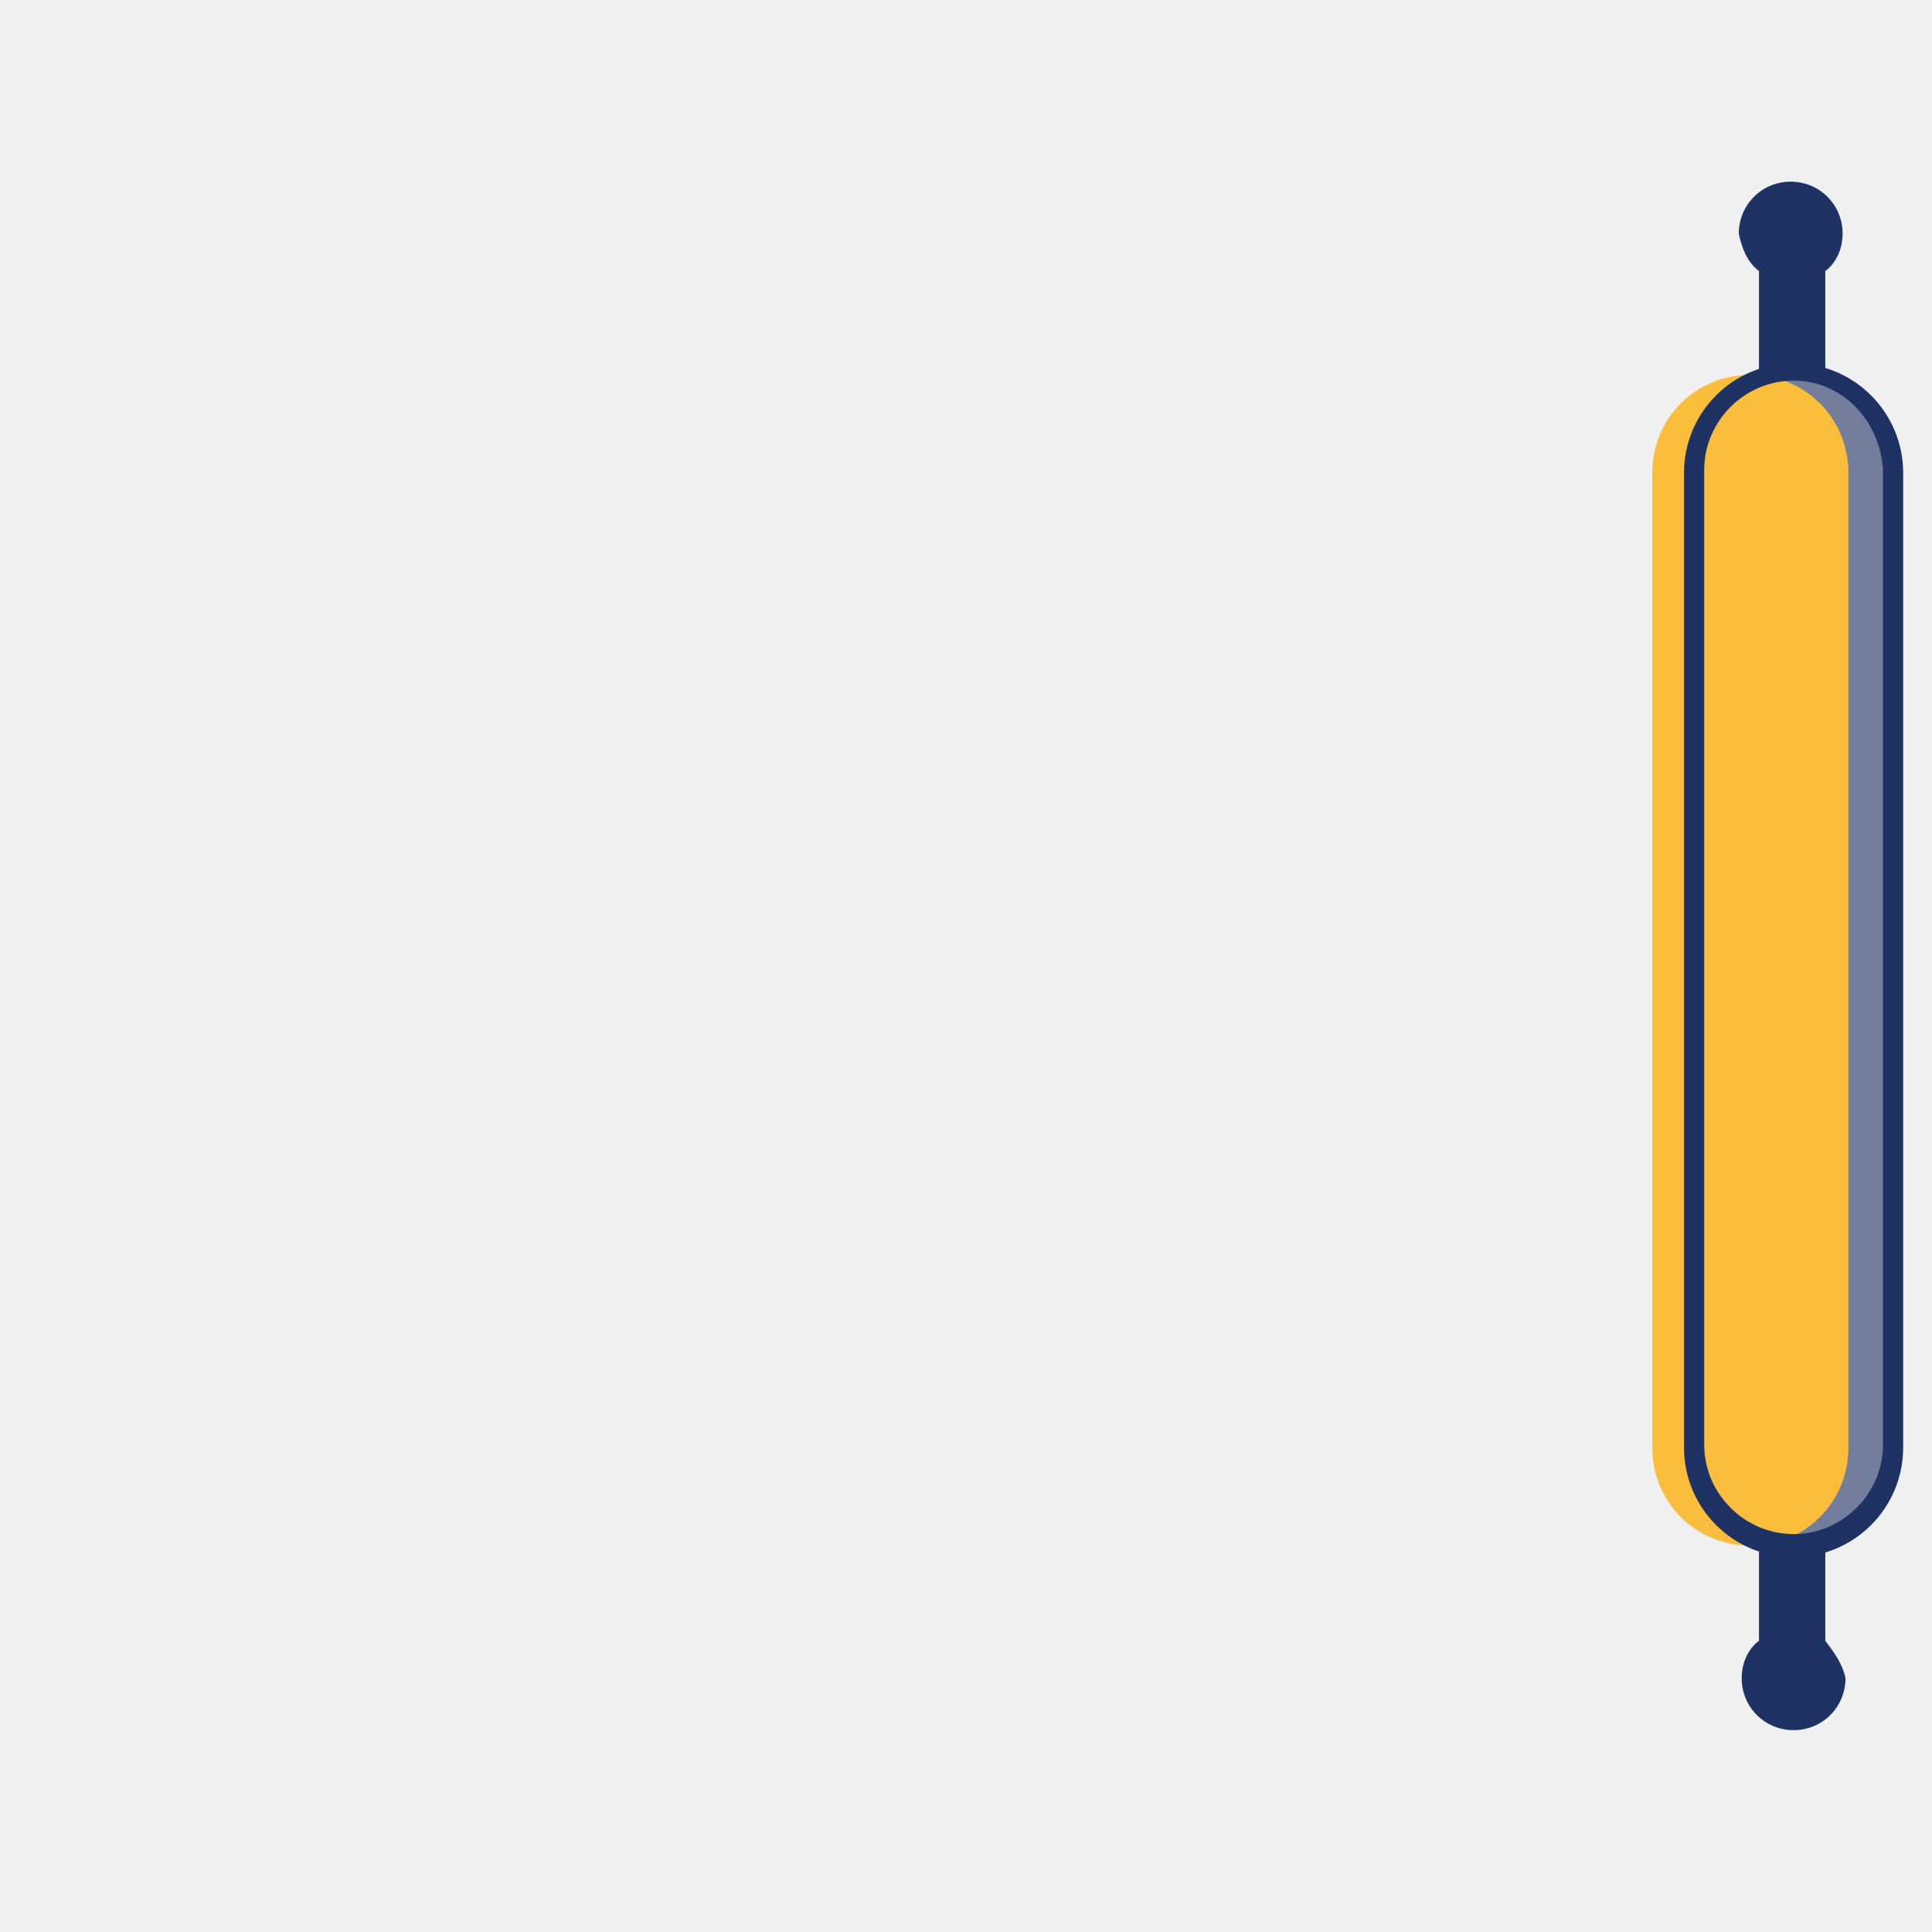
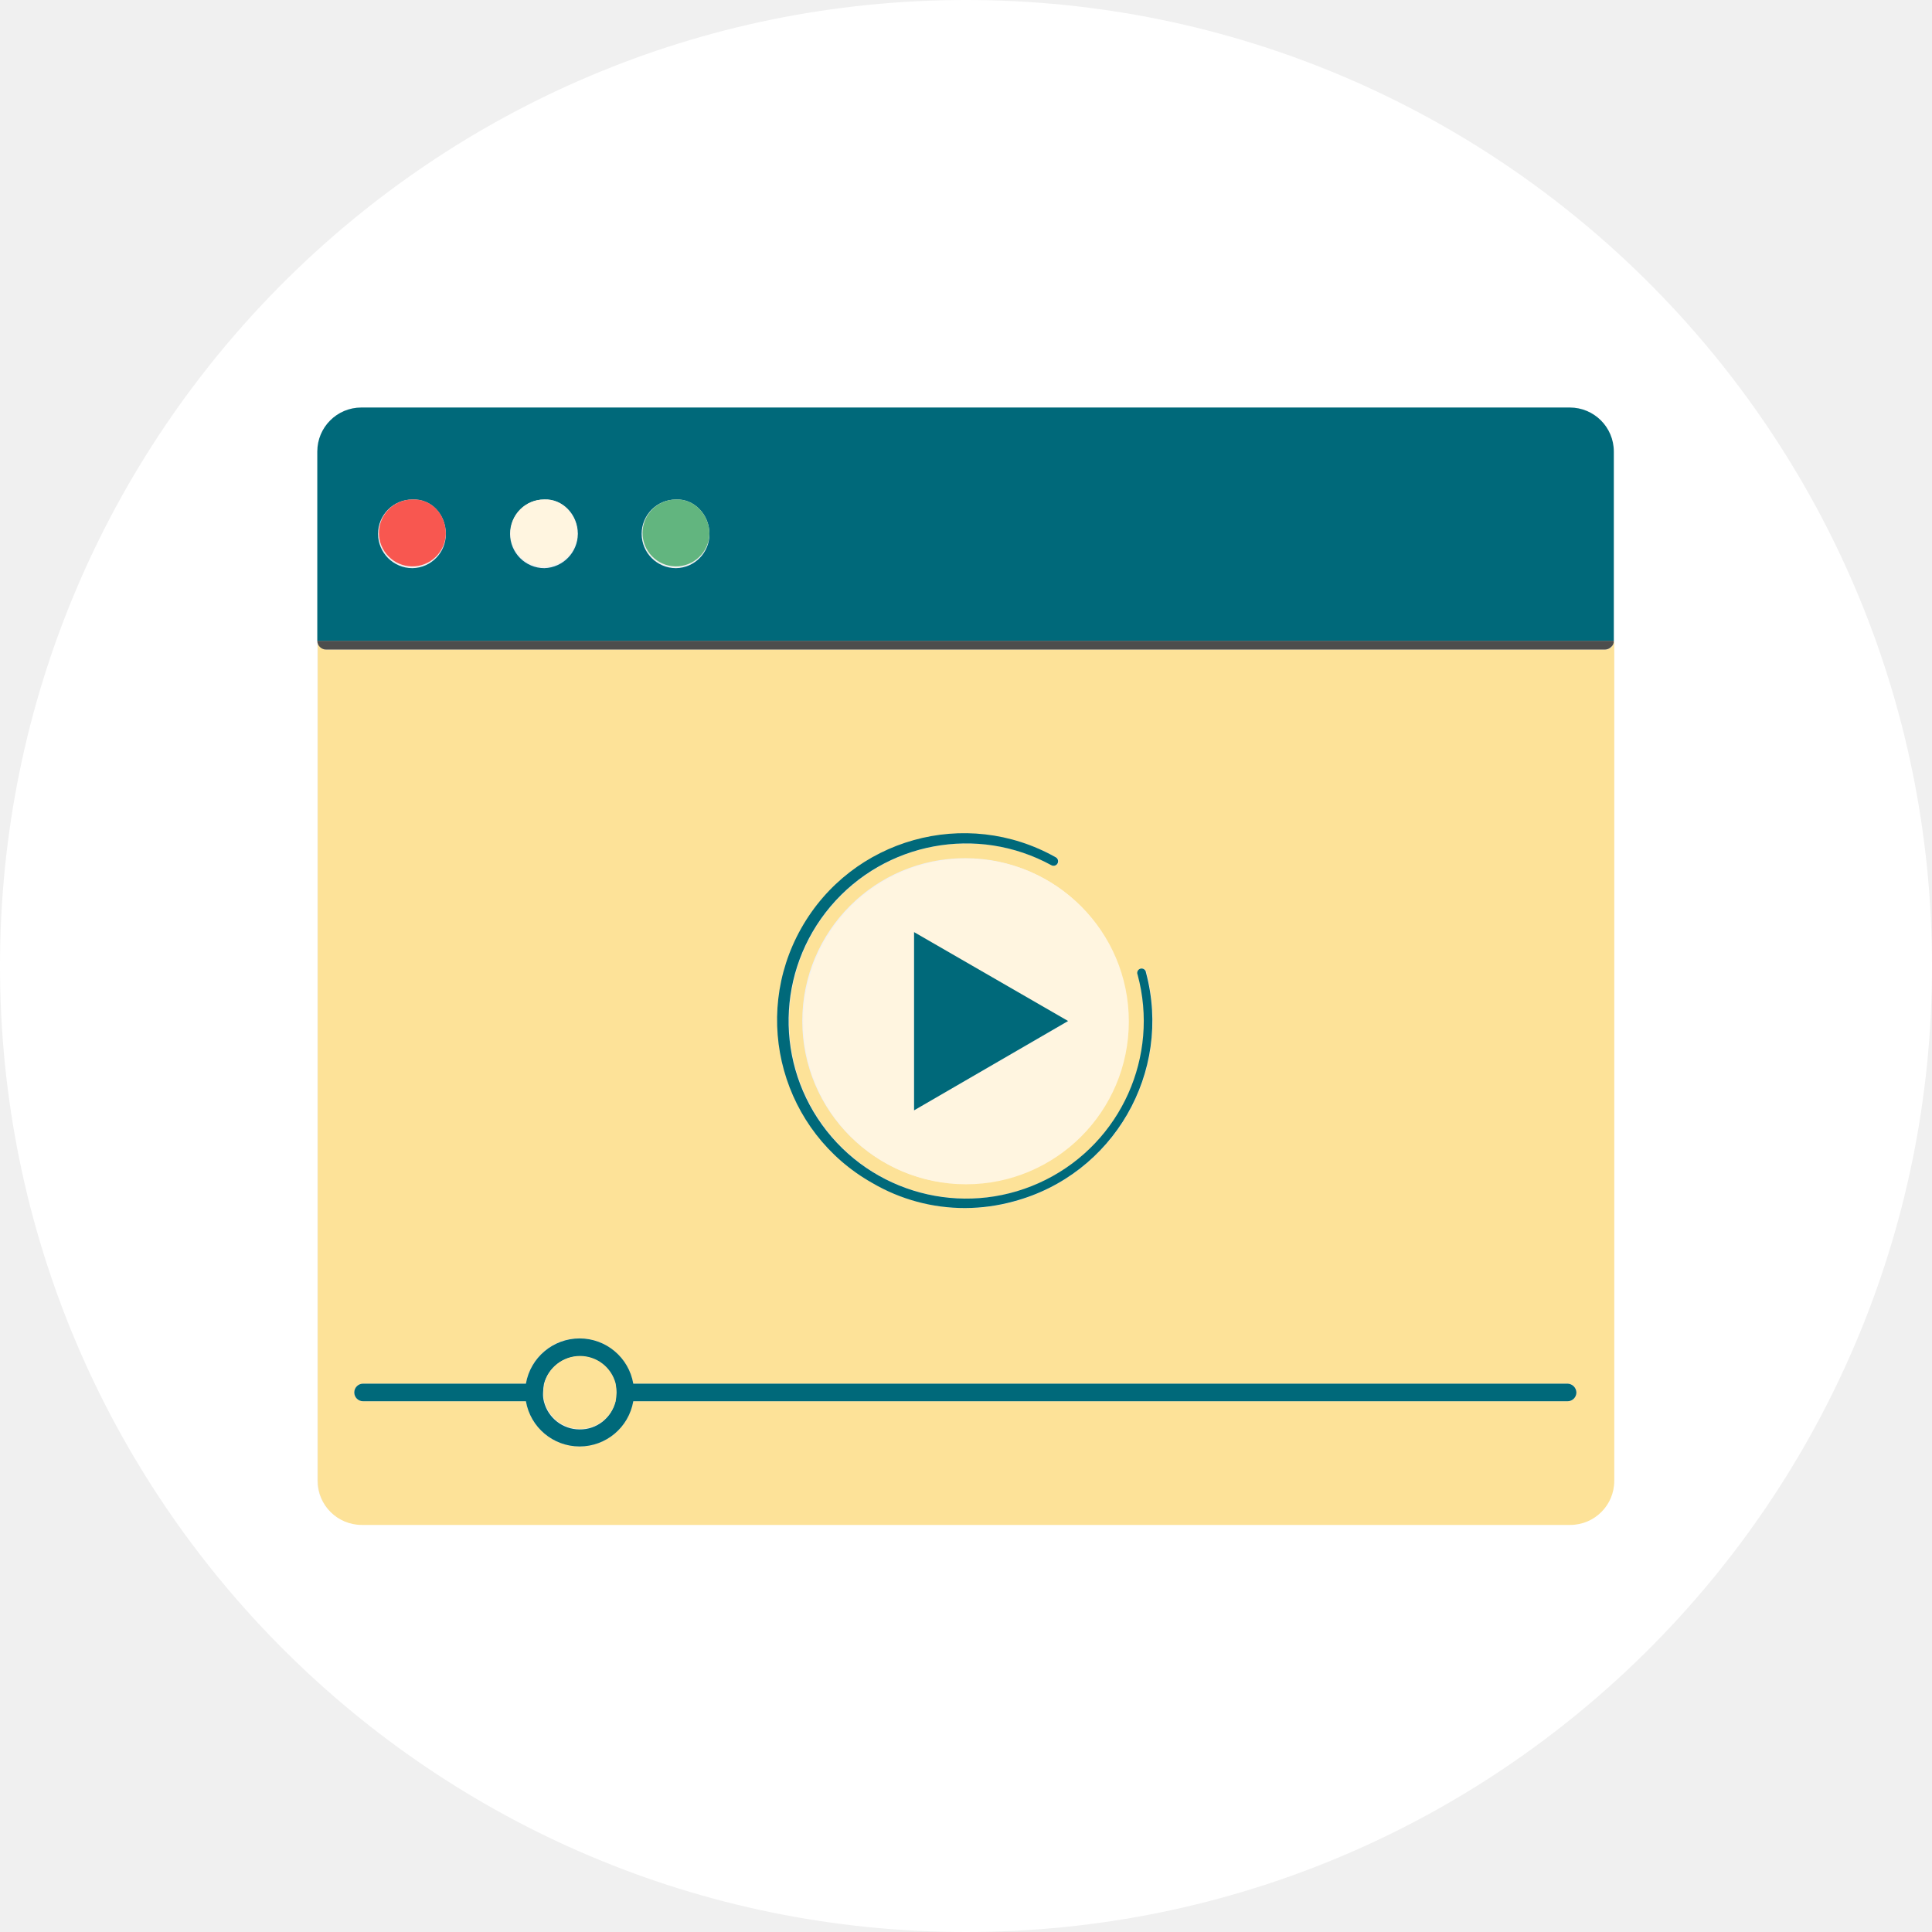
- <svg xmlns="http://www.w3.org/2000/svg" version="1.1" id="Layer_1" x="0px" y="0px" viewBox="-446 247 67 67" style="enable-background:new -446 247 67 67;" xml:space="preserve">
-   <style type="text/css">
- 	.st0{fill:#1E3264;}
- 	.st1{opacity:0.6;fill:#1E3264;}
- 	.st2{fill:#FABE3C;}
- </style>
-   <path id="XMLID_18_" class="st0" d="M-382.7,303.9v-3.5h-2.3v3.5c-0.4,0.3-0.6,0.8-0.6,1.3c0,1,0.8,1.8,1.8,1.8c1,0,1.8-0.8,1.8-1.8  C-382.1,304.7-382.4,304.3-382.7,303.9z" />
-   <path id="XMLID_17_" class="st0" d="M-385,256.4v3.5h2.3v-3.5c0.4-0.3,0.6-0.8,0.6-1.3c0-1-0.8-1.8-1.8-1.8c-1,0-1.8,0.8-1.8,1.8  C-385.6,255.6-385.4,256.1-385,256.4z" />
-   <polygon id="XMLID_4_" class="st1" points="-384.2,260 -382.4,260 -381.3,261 -380.4,262.2 -380.4,269.5 -380.4,297.7 -381,298.9   -381.5,299.7 -383.1,300.6 -384.2,300.6 " />
-   <path id="XMLID_3_" class="st2" d="M-385.3,300.6L-385.3,300.6c1.9,0,3.4-1.5,3.4-3.4v-33.8c0-1.9-1.5-3.4-3.4-3.4l0,0  c-1.9,0-3.4,1.5-3.4,3.4v33.8C-388.7,299.1-387.2,300.6-385.3,300.6z" />
-   <path id="XMLID_2_" class="st0" d="M-383.8,301c-2.1,0-3.8-1.7-3.8-3.8v-33.8c0-2.1,1.7-3.8,3.8-3.8c2.1,0,3.8,1.7,3.8,3.8v33.8  C-380,299.3-381.7,301-383.8,301z M-383.8,260.2c-1.7,0-3.1,1.4-3.1,3.1v33.8c0,1.7,1.4,3.1,3.1,3.1c1.7,0,3.1-1.4,3.1-3.1v-33.8  C-380.8,261.6-382.1,260.2-383.8,260.2z" />
+ <svg xmlns="http://www.w3.org/2000/svg" viewBox="0 0 439 439">
+   <g id="Layer_2" data-name="Layer 2">
+     <g id="Слой_1" data-name="Слой 1">
+       <path d="M219.5,0C98.3,0,0,98.3,0,219.5S98.3,439,219.5,439,439,340.7,439,219.5,340.7,0,219.5,0ZM366.7,336.4a10,10,0,0,1-10,10H82.1a10,10,0,0,1-10-10V102.6a10,10,0,0,1,10-10H356.7a10,10,0,0,1,10,10V336.4Z" fill="#fff" />
+       <path d="M366.2,147a2,2,0,0,1-1.4.6H74.2a2,2,0,0,1-2-2V336.5a10,10,0,0,0,10,10H356.8a10,10,0,0,0,10-10V145.6A3.51,3.51,0,0,1,366.2,147ZM256.3,232a37,37,0,1,1-37-37A37,37,0,0,1,256.3,232Zm-73.6-21.2a42.53,42.53,0,0,1,57.3-16,1,1,0,1,1-1,1.8,40.35,40.35,0,1,0,19.6,24.9,1,1,0,1,1,1.9-.5,42.62,42.62,0,0,1-41,53.5,41.53,41.53,0,0,1-21.1-5.7,42.67,42.67,0,0,1-15.7-58ZM356.2,318.4H143.9a12.38,12.38,0,0,1-24.4,0h-37a2,2,0,0,1,0-4h37a12.28,12.28,0,0,1,12.2-10.3,12.45,12.45,0,0,1,12.2,10.3H356.2a2,2,0,0,1,2,2A1.94,1.94,0,0,1,356.2,318.4Z" fill="#fde298" />
+       <path d="M366.7,145.6a1.68,1.68,0,0,1-.6,1.4,2,2,0,0,1-1.4.6H74.1a2,2,0,0,1-2-2Z" fill="#4d4d4d" />
+       <path d="M356.7,92.6H82.1a10,10,0,0,0-10,10v43H366.7v-43A10,10,0,0,0,356.7,92.6Zm-263,36.5a7.8,7.8,0,0,1,0-15.6c4.3-.2,7.6,3.4,7.6,7.8A7.71,7.71,0,0,1,93.7,129.1Zm30,0a7.8,7.8,0,0,1,0-15.6c4.1-.2,7.6,3.4,7.6,7.8A7.84,7.84,0,0,1,123.7,129.1Zm29.9,0a7.8,7.8,0,0,1,0-15.6c4.1-.2,7.6,3.4,7.6,7.8A7.71,7.71,0,0,1,153.6,129.1Z" fill="#00697a" />
+       <path d="M101.3,121.3a7.6,7.6,0,1,1-7.6-7.8C98.1,113.3,101.3,116.9,101.3,121.3Z" fill="#f85750" />
+       <path d="M131.2,121.3a7.6,7.6,0,1,1-7.6-7.8C127.7,113.3,131.2,116.9,131.2,121.3Z" fill="#fff5e0" />
+       <path d="M161.2,121.3a7.6,7.6,0,1,1-7.6-7.8C157.7,113.3,161.2,116.9,161.2,121.3Z" fill="#62b57f" />
+       <path d="M219.5,195.1a37,37,0,1,0,37,37A37,37,0,0,0,219.5,195.1Zm-11.8,57.2V211.9l35,20.2Z" fill="#fff5e0" />
+       <path d="M230.3,273a42.21,42.21,0,0,1-11,1.5,41.53,41.53,0,0,1-21.1-5.7,42.47,42.47,0,0,1,41.7-74,1,1,0,1,1-1,1.8,40.35,40.35,0,1,0,19.6,24.9,1,1,0,1,1,1.9-.5A42.48,42.48,0,0,1,230.3,273Z" fill="#00697a" />
+       <path d="M242.7,232l-35,20.3V211.8Z" fill="#00697a" />
+       <path d="M356.2,314.4H143.9a12.38,12.38,0,0,0-24.4,0h-37a2,2,0,0,0,0,4h37a12.38,12.38,0,0,0,24.4,0H356.2a2,2,0,0,0,2-2A2.07,2.07,0,0,0,356.2,314.4ZM131.7,324.8a8.37,8.37,0,0,1-8.1-6.3,6.48,6.48,0,0,1-.2-2,13.55,13.55,0,0,1,.2-2,8.36,8.36,0,0,1,16.2,0,6.48,6.48,0,0,1,.2,2,12.31,12.31,0,0,1-.2,2A8.2,8.2,0,0,1,131.7,324.8Z" fill="#00697a" />
+       <path d="M140.1,316.4a12.31,12.31,0,0,1-.2,2,8.36,8.36,0,0,1-16.2,0,6.48,6.48,0,0,1-.2-2,13.55,13.55,0,0,1,.2-2,8.36,8.36,0,0,1,16.2,0A15,15,0,0,1,140.1,316.4Z" fill="#fde298" />
+     </g>
+   </g>
</svg>
